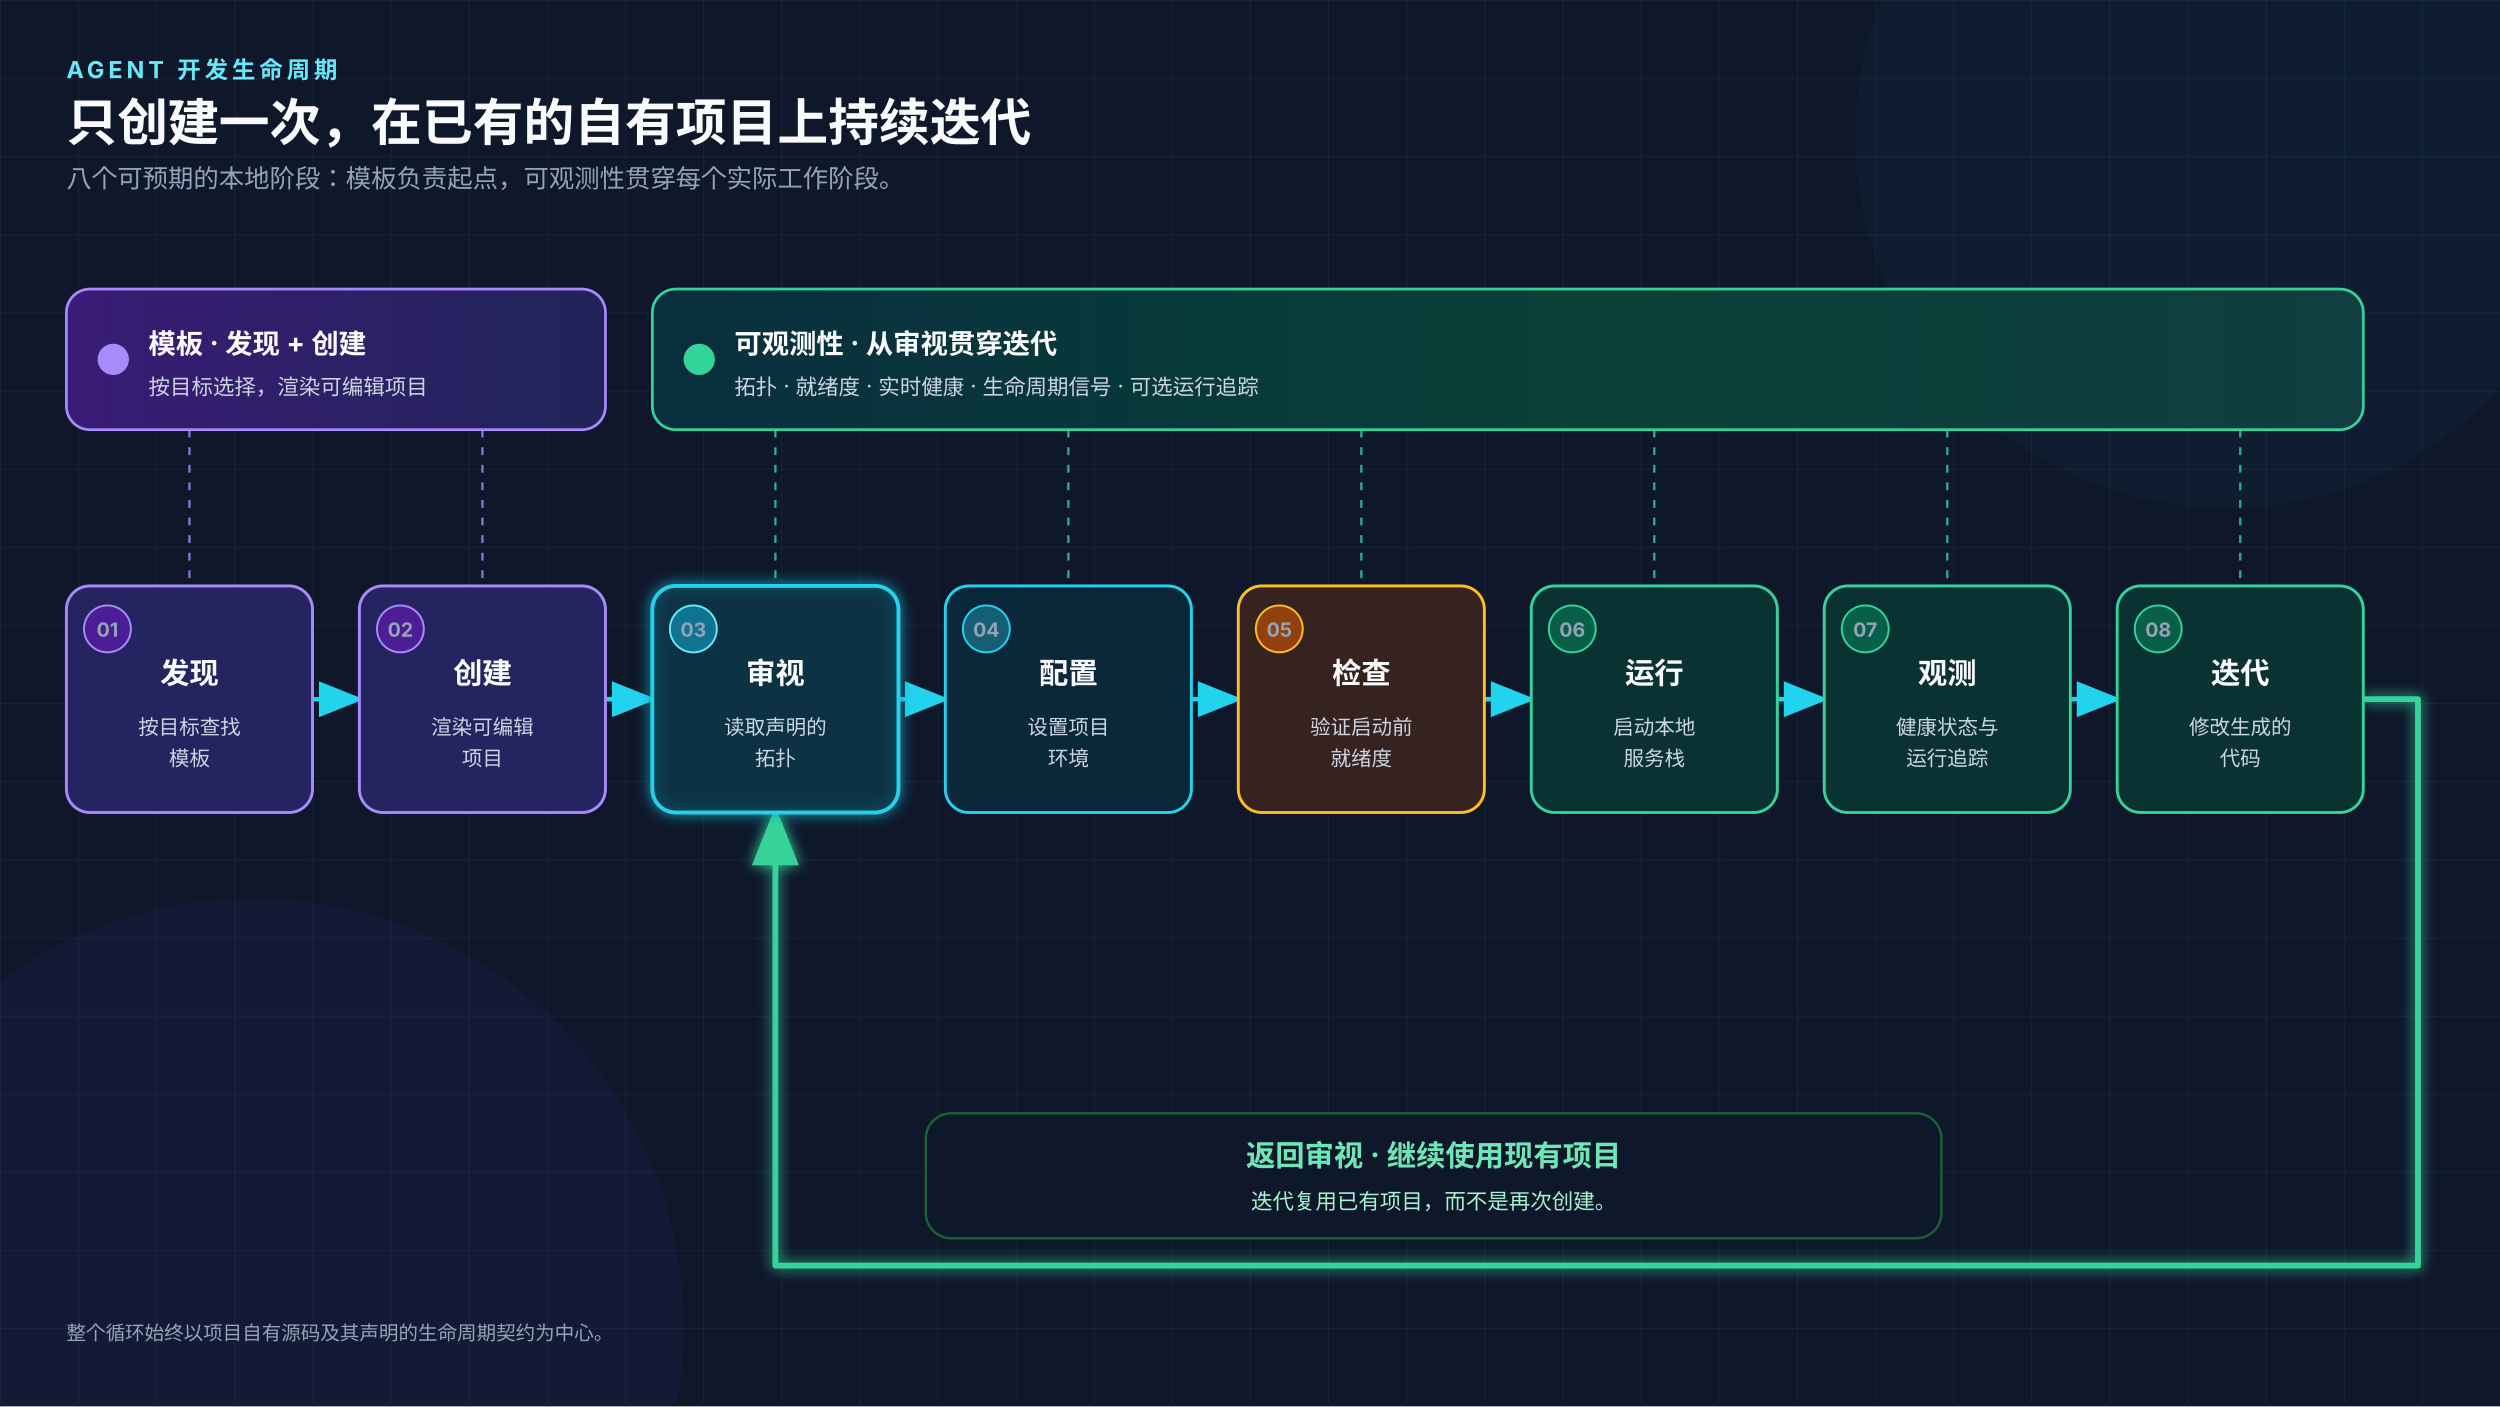
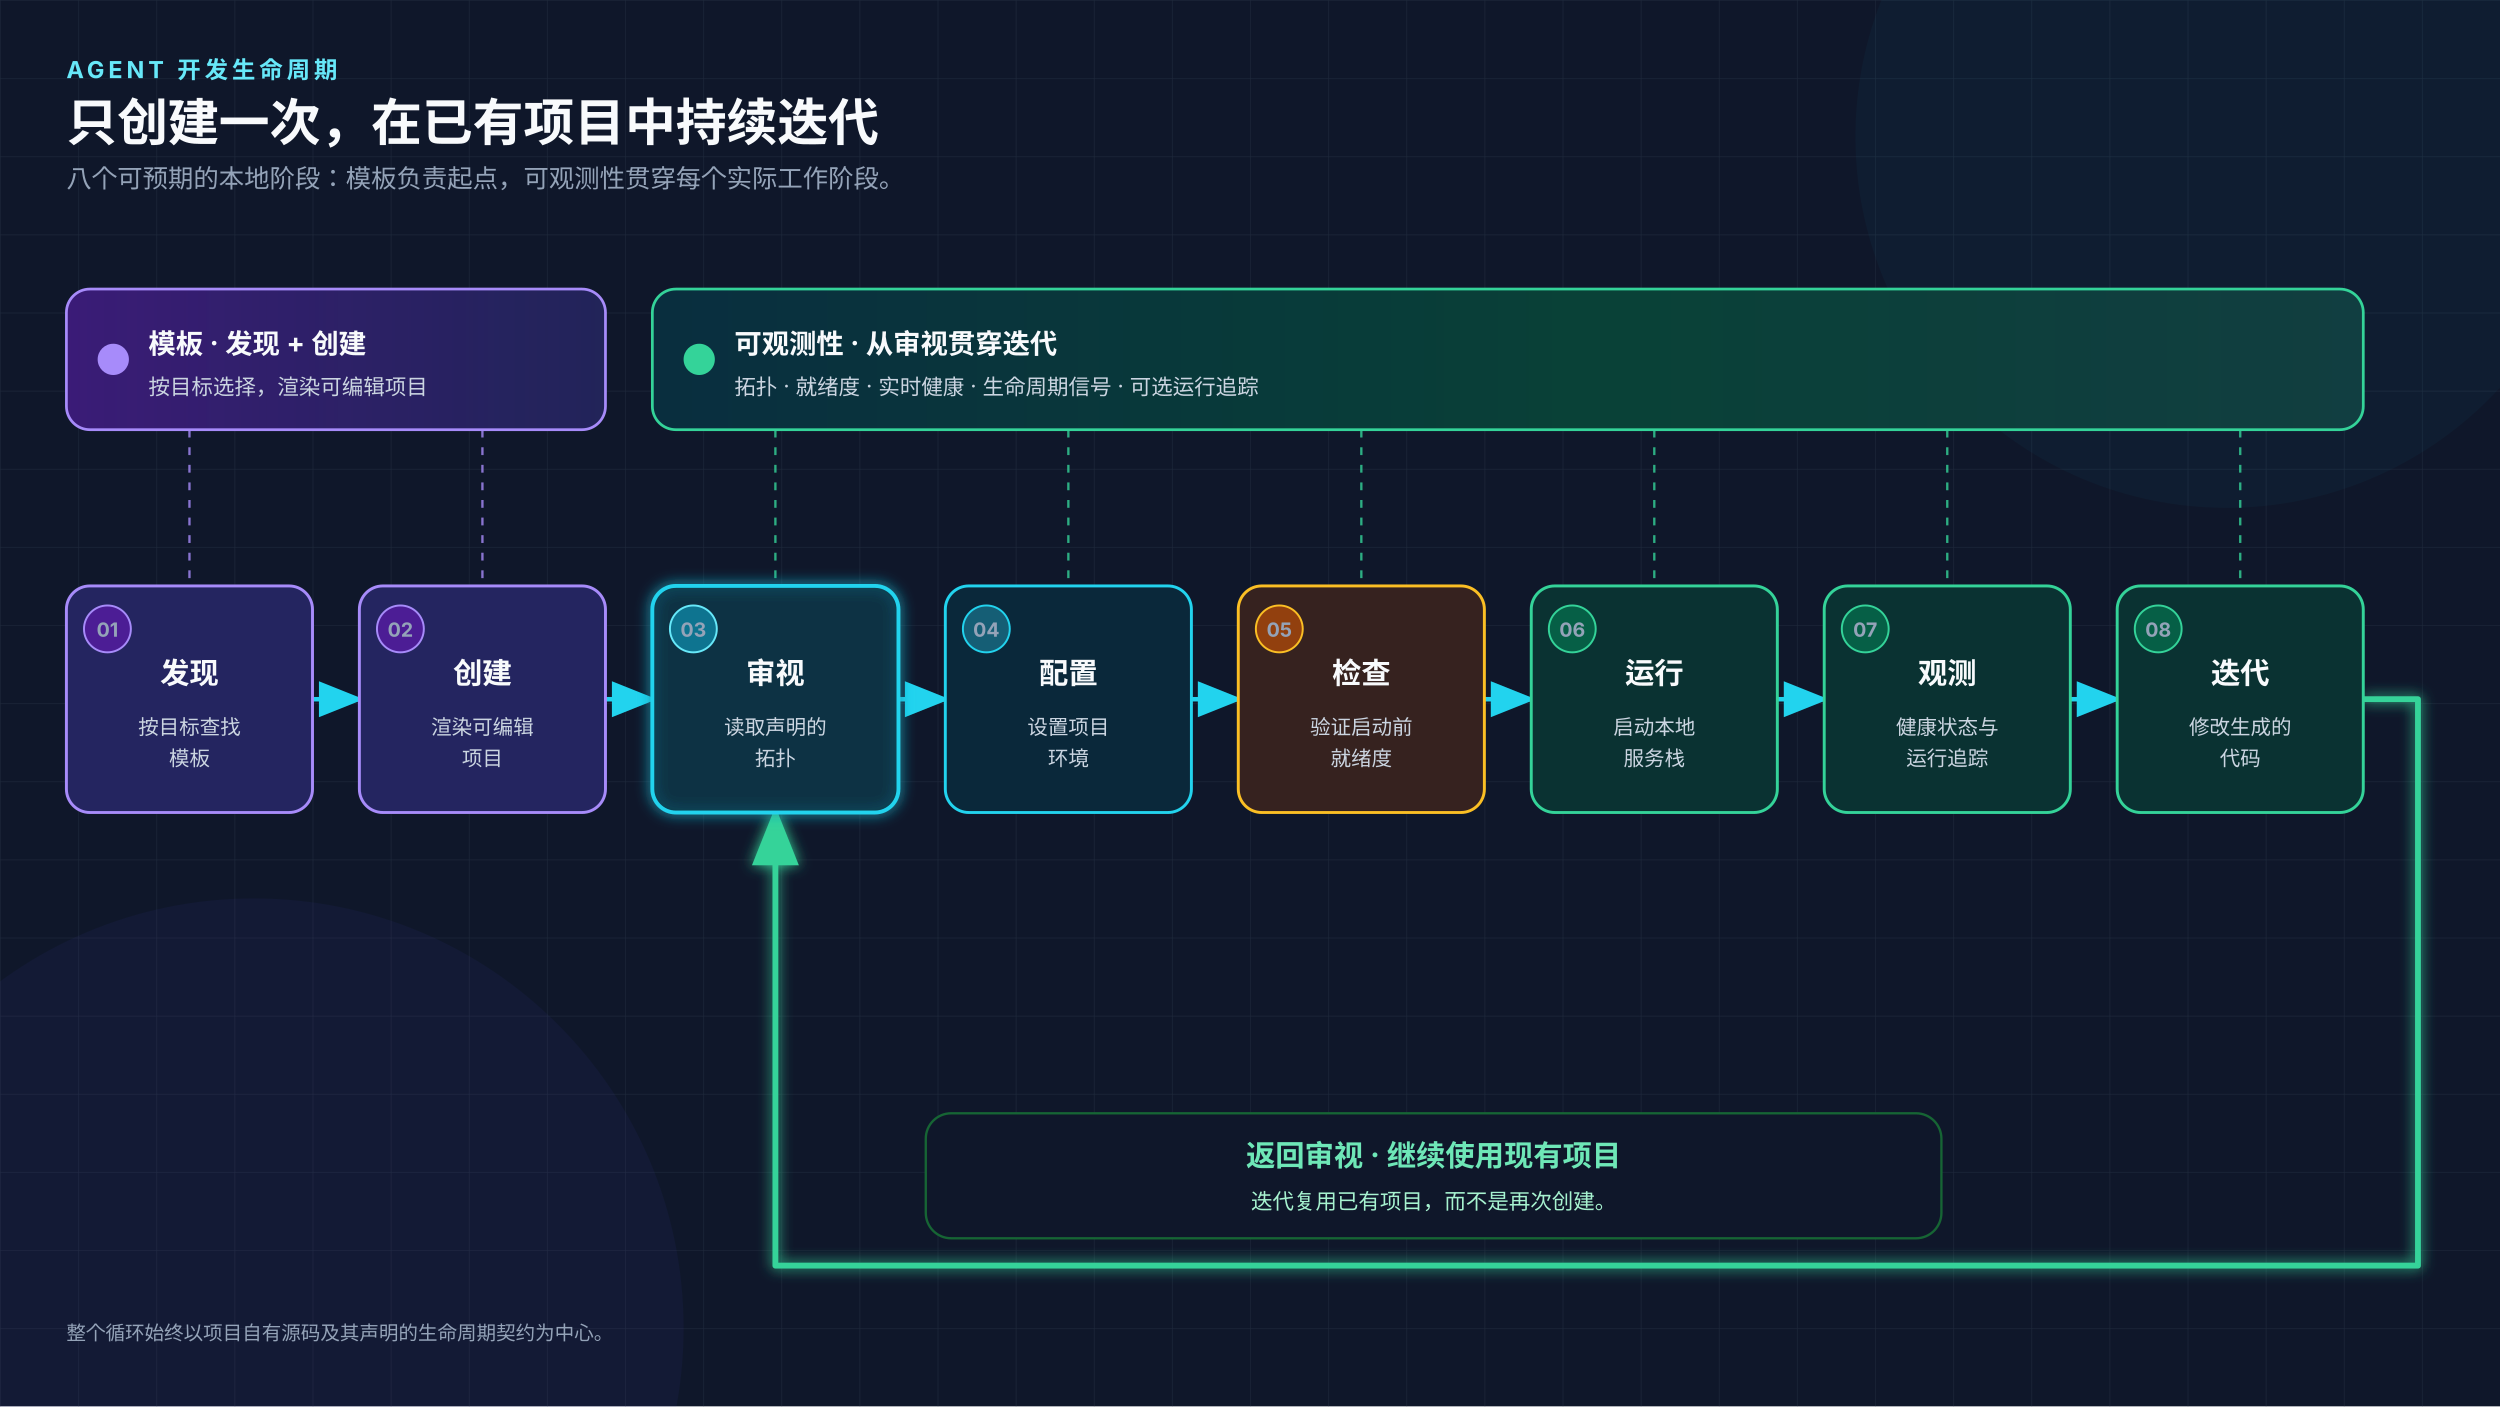
<svg xmlns="http://www.w3.org/2000/svg" viewBox="0 0 1280 720" role="img" aria-labelledby="diagram-title diagram-desc">
  <defs>
    <pattern id="grid" width="40" height="40" patternUnits="userSpaceOnUse">
      <path d="M 40 0 L 0 0 0 40" fill="none" stroke="#1e293b" stroke-width="0.6" />
    </pattern>
    <linearGradient id="template-gradient" x1="0" y1="0" x2="1" y2="0">
      <stop offset="0" stop-color="#4c1d95" stop-opacity="0.72" />
      <stop offset="1" stop-color="#312e81" stop-opacity="0.54" />
    </linearGradient>
    <linearGradient id="observability-gradient" x1="0" y1="0" x2="1" y2="0">
      <stop offset="0" stop-color="#083344" stop-opacity="0.8" />
      <stop offset="0.55" stop-color="#064e3b" stop-opacity="0.76" />
      <stop offset="1" stop-color="#134e4a" stop-opacity="0.7" />
    </linearGradient>
    <filter id="glow" x="-20%" y="-20%" width="140%" height="140%">
      <feGaussianBlur stdDeviation="3.5" result="blur" />
      <feMerge>
        <feMergeNode in="blur" />
        <feMergeNode in="SourceGraphic" />
      </feMerge>
    </filter>
    <marker id="arrow-cyan" markerWidth="10" markerHeight="8" refX="9" refY="4" orient="auto">
      <path d="M 0 0 L 10 4 L 0 8 Z" fill="#22d3ee" />
    </marker>
    <marker id="arrow-emerald" markerWidth="10" markerHeight="8" refX="9" refY="4" orient="auto">
      <path d="M 0 0 L 10 4 L 0 8 Z" fill="#34d399" />
    </marker>
    <style>
      text { font-family: Inter, "Noto Sans SC", "PingFang SC", "Microsoft YaHei", ui-sans-serif, sans-serif; }
      .eyebrow { fill: #67e8f9; font-size: 12px; font-weight: 700; letter-spacing: 2px; }
      .title { fill: #f8fafc; font-size: 26px; font-weight: 750; }
      .subtitle { fill: #94a3b8; font-size: 13px; }
      .band-title { fill: #f8fafc; font-size: 14px; font-weight: 750; }
      .band-copy { fill: #cbd5e1; font-size: 11px; }
      .stage-number { fill: #94a3b8; font-size: 10px; font-weight: 750; }
      .stage-title { fill: #f8fafc; font-size: 15px; font-weight: 750; }
      .stage-copy { fill: #cbd5e1; font-size: 10.5px; }
      .return-label { fill: #6ee7b7; font-size: 15px; font-weight: 750; }
      .return-copy { fill: #a7f3d0; font-size: 11px; }
      .micro { fill: #94a3b8; font-size: 10px; }
    </style>
  </defs>
  <rect x="0" y="0" width="1280" height="720" fill="#0f172a" />
  <rect x="0" y="0" width="1280" height="720" fill="url(#grid)" />
  <circle cx="1140" cy="70" r="190" fill="#0e7490" opacity="0.07" />
  <circle cx="130" cy="680" r="220" fill="#4f46e5" opacity="0.06" />
  <text x="34" y="40" class="eyebrow">AGENT 开发生命周期</text>
-   <text x="34" y="72" class="title">只创建一次，在已有的自有项目上持续迭代</text>
+   <text x="34" y="72" class="title">只创建一次，在已有项目中持续迭代</text>
  <text x="34" y="96" class="subtitle">八个可预期的本地阶段：模板负责起点，可观测性贯穿每个实际工作阶段。</text>
  <g id="templates-band" data-role="stage-band" data-span="discover create">
    <rect x="34" y="148" width="276" height="72" rx="12" fill="#0f172a" />
    <rect x="34" y="148" width="276" height="72" rx="12" fill="url(#template-gradient)" stroke="#a78bfa" stroke-width="1.4" />
    <circle cx="58" cy="184" r="8" fill="#a78bfa" />
    <text x="76" y="181" class="band-title">模板 · 发现 + 创建</text>
    <text x="76" y="202" class="band-copy">按目标选择，渲染可编辑项目</text>
    <path d="M 97 220 V 300 M 247 220 V 300" fill="none" stroke="#a78bfa" stroke-width="1.2" stroke-dasharray="4 5" opacity="0.8" />
  </g>
  <g id="observability-band" data-role="stage-band" data-span="inspect configure check run observe iterate">
    <rect x="334" y="148" width="876" height="72" rx="12" fill="#0f172a" />
    <rect x="334" y="148" width="876" height="72" rx="12" fill="url(#observability-gradient)" stroke="#34d399" stroke-width="1.4" />
    <circle cx="358" cy="184" r="8" fill="#34d399" />
    <text x="376" y="181" class="band-title">可观测性 · 从审视贯穿迭代</text>
    <text x="376" y="202" class="band-copy">拓扑 · 就绪度 · 实时健康 · 生命周期信号 · 可选运行追踪</text>
    <path d="M 397 220 V 300 M 547 220 V 300 M 697 220 V 300 M 847 220 V 300 M 997 220 V 300 M 1147 220 V 300" fill="none" stroke="#34d399" stroke-width="1.2" stroke-dasharray="4 5" opacity="0.8" />
  </g>
  <path id="discover-to-create" data-role="stage-connector" data-from="discover" data-to="create" d="M 160 358 H 184" fill="none" stroke="#22d3ee" stroke-width="2.3" marker-end="url(#arrow-cyan)" />
  <path id="create-to-inspect" data-role="stage-connector" data-from="create" data-to="inspect" d="M 310 358 H 334" fill="none" stroke="#22d3ee" stroke-width="2.3" marker-end="url(#arrow-cyan)" />
  <path id="inspect-to-configure" data-role="stage-connector" data-from="inspect" data-to="configure" d="M 460 358 H 484" fill="none" stroke="#22d3ee" stroke-width="2.3" marker-end="url(#arrow-cyan)" />
  <path id="configure-to-check" data-role="stage-connector" data-from="configure" data-to="check" d="M 610 358 H 634" fill="none" stroke="#22d3ee" stroke-width="2.3" marker-end="url(#arrow-cyan)" />
  <path id="check-to-run" data-role="stage-connector" data-from="check" data-to="run" d="M 760 358 H 784" fill="none" stroke="#22d3ee" stroke-width="2.3" marker-end="url(#arrow-cyan)" />
  <path id="run-to-observe" data-role="stage-connector" data-from="run" data-to="observe" d="M 910 358 H 934" fill="none" stroke="#22d3ee" stroke-width="2.3" marker-end="url(#arrow-cyan)" />
  <path id="observe-to-iterate" data-role="stage-connector" data-from="observe" data-to="iterate" d="M 1060 358 H 1084" fill="none" stroke="#22d3ee" stroke-width="2.3" marker-end="url(#arrow-cyan)" />
  <path id="iterate-to-inspect" data-role="return-connector" data-from="iterate" data-to="inspect" d="M 1210 358 H 1238 V 648 H 397 V 416" fill="none" stroke="#34d399" stroke-width="3" stroke-linejoin="round" marker-end="url(#arrow-emerald)" filter="url(#glow)" />
  <g id="discover" data-role="lifecycle-stage">
    <rect x="34" y="300" width="126" height="116" rx="12" fill="#0f172a" />
    <rect x="34" y="300" width="126" height="116" rx="12" fill="#312e81" fill-opacity="0.62" stroke="#a78bfa" stroke-width="1.5" />
    <circle cx="55" cy="322" r="12" fill="#4c1d95" stroke="#a78bfa" />
    <text x="55" y="326" text-anchor="middle" class="stage-number">01</text>
    <text x="97" y="350" text-anchor="middle" class="stage-title">发现</text>
    <text x="97" y="376" text-anchor="middle" class="stage-copy">按目标查找</text>
    <text x="97" y="392" text-anchor="middle" class="stage-copy">模板</text>
  </g>
  <g id="create" data-role="lifecycle-stage">
    <rect x="184" y="300" width="126" height="116" rx="12" fill="#0f172a" />
    <rect x="184" y="300" width="126" height="116" rx="12" fill="#312e81" fill-opacity="0.62" stroke="#a78bfa" stroke-width="1.5" />
    <circle cx="205" cy="322" r="12" fill="#4c1d95" stroke="#a78bfa" />
    <text x="205" y="326" text-anchor="middle" class="stage-number">02</text>
    <text x="247" y="350" text-anchor="middle" class="stage-title">创建</text>
    <text x="247" y="376" text-anchor="middle" class="stage-copy">渲染可编辑</text>
    <text x="247" y="392" text-anchor="middle" class="stage-copy">项目</text>
  </g>
  <g id="inspect" data-role="lifecycle-stage">
    <rect x="334" y="300" width="126" height="116" rx="12" fill="#0f172a" />
    <rect x="334" y="300" width="126" height="116" rx="12" fill="#083344" fill-opacity="0.84" stroke="#22d3ee" stroke-width="2" filter="url(#glow)" />
    <circle cx="355" cy="322" r="12" fill="#0e7490" stroke="#67e8f9" />
    <text x="355" y="326" text-anchor="middle" class="stage-number">03</text>
    <text x="397" y="350" text-anchor="middle" class="stage-title">审视</text>
    <text x="397" y="376" text-anchor="middle" class="stage-copy">读取声明的</text>
    <text x="397" y="392" text-anchor="middle" class="stage-copy">拓扑</text>
  </g>
  <g id="configure" data-role="lifecycle-stage">
    <rect x="484" y="300" width="126" height="116" rx="12" fill="#0f172a" />
    <rect x="484" y="300" width="126" height="116" rx="12" fill="#083344" fill-opacity="0.62" stroke="#22d3ee" stroke-width="1.5" />
    <circle cx="505" cy="322" r="12" fill="#155e75" stroke="#22d3ee" />
    <text x="505" y="326" text-anchor="middle" class="stage-number">04</text>
    <text x="547" y="350" text-anchor="middle" class="stage-title">配置</text>
    <text x="547" y="376" text-anchor="middle" class="stage-copy">设置项目</text>
    <text x="547" y="392" text-anchor="middle" class="stage-copy">环境</text>
  </g>
  <g id="check" data-role="lifecycle-stage">
    <rect x="634" y="300" width="126" height="116" rx="12" fill="#0f172a" />
    <rect x="634" y="300" width="126" height="116" rx="12" fill="#78350f" fill-opacity="0.38" stroke="#fbbf24" stroke-width="1.5" />
    <circle cx="655" cy="322" r="12" fill="#92400e" stroke="#fbbf24" />
    <text x="655" y="326" text-anchor="middle" class="stage-number">05</text>
    <text x="697" y="350" text-anchor="middle" class="stage-title">检查</text>
    <text x="697" y="376" text-anchor="middle" class="stage-copy">验证启动前</text>
    <text x="697" y="392" text-anchor="middle" class="stage-copy">就绪度</text>
  </g>
  <g id="run" data-role="lifecycle-stage">
    <rect x="784" y="300" width="126" height="116" rx="12" fill="#0f172a" />
    <rect x="784" y="300" width="126" height="116" rx="12" fill="#064e3b" fill-opacity="0.5" stroke="#34d399" stroke-width="1.5" />
    <circle cx="805" cy="322" r="12" fill="#065f46" stroke="#34d399" />
    <text x="805" y="326" text-anchor="middle" class="stage-number">06</text>
    <text x="847" y="350" text-anchor="middle" class="stage-title">运行</text>
    <text x="847" y="376" text-anchor="middle" class="stage-copy">启动本地</text>
    <text x="847" y="392" text-anchor="middle" class="stage-copy">服务栈</text>
  </g>
  <g id="observe" data-role="lifecycle-stage">
    <rect x="934" y="300" width="126" height="116" rx="12" fill="#0f172a" />
    <rect x="934" y="300" width="126" height="116" rx="12" fill="#064e3b" fill-opacity="0.5" stroke="#34d399" stroke-width="1.5" />
    <circle cx="955" cy="322" r="12" fill="#065f46" stroke="#34d399" />
    <text x="955" y="326" text-anchor="middle" class="stage-number">07</text>
    <text x="997" y="350" text-anchor="middle" class="stage-title">观测</text>
    <text x="997" y="376" text-anchor="middle" class="stage-copy">健康状态与</text>
    <text x="997" y="392" text-anchor="middle" class="stage-copy">运行追踪</text>
  </g>
  <g id="iterate" data-role="lifecycle-stage">
    <rect x="1084" y="300" width="126" height="116" rx="12" fill="#0f172a" />
    <rect x="1084" y="300" width="126" height="116" rx="12" fill="#064e3b" fill-opacity="0.5" stroke="#34d399" stroke-width="1.5" />
    <circle cx="1105" cy="322" r="12" fill="#065f46" stroke="#34d399" />
    <text x="1105" y="326" text-anchor="middle" class="stage-number">08</text>
    <text x="1147" y="350" text-anchor="middle" class="stage-title">迭代</text>
    <text x="1147" y="376" text-anchor="middle" class="stage-copy">修改生成的</text>
    <text x="1147" y="392" text-anchor="middle" class="stage-copy">代码</text>
  </g>
  <g id="iterate-to-inspect-label" data-role="return-label">
    <rect x="474" y="570" width="520" height="64" rx="13" fill="#0f172a" stroke="#166534" stroke-width="1.2" />
    <text x="734" y="597" text-anchor="middle" class="return-label">返回审视 · 继续使用现有项目</text>
    <text x="734" y="619" text-anchor="middle" class="return-copy">迭代复用已有项目，而不是再次创建。</text>
  </g>
  <text x="34" y="686" class="micro">整个循环始终以项目自有源码及其声明的生命周期契约为中心。</text>
</svg>
